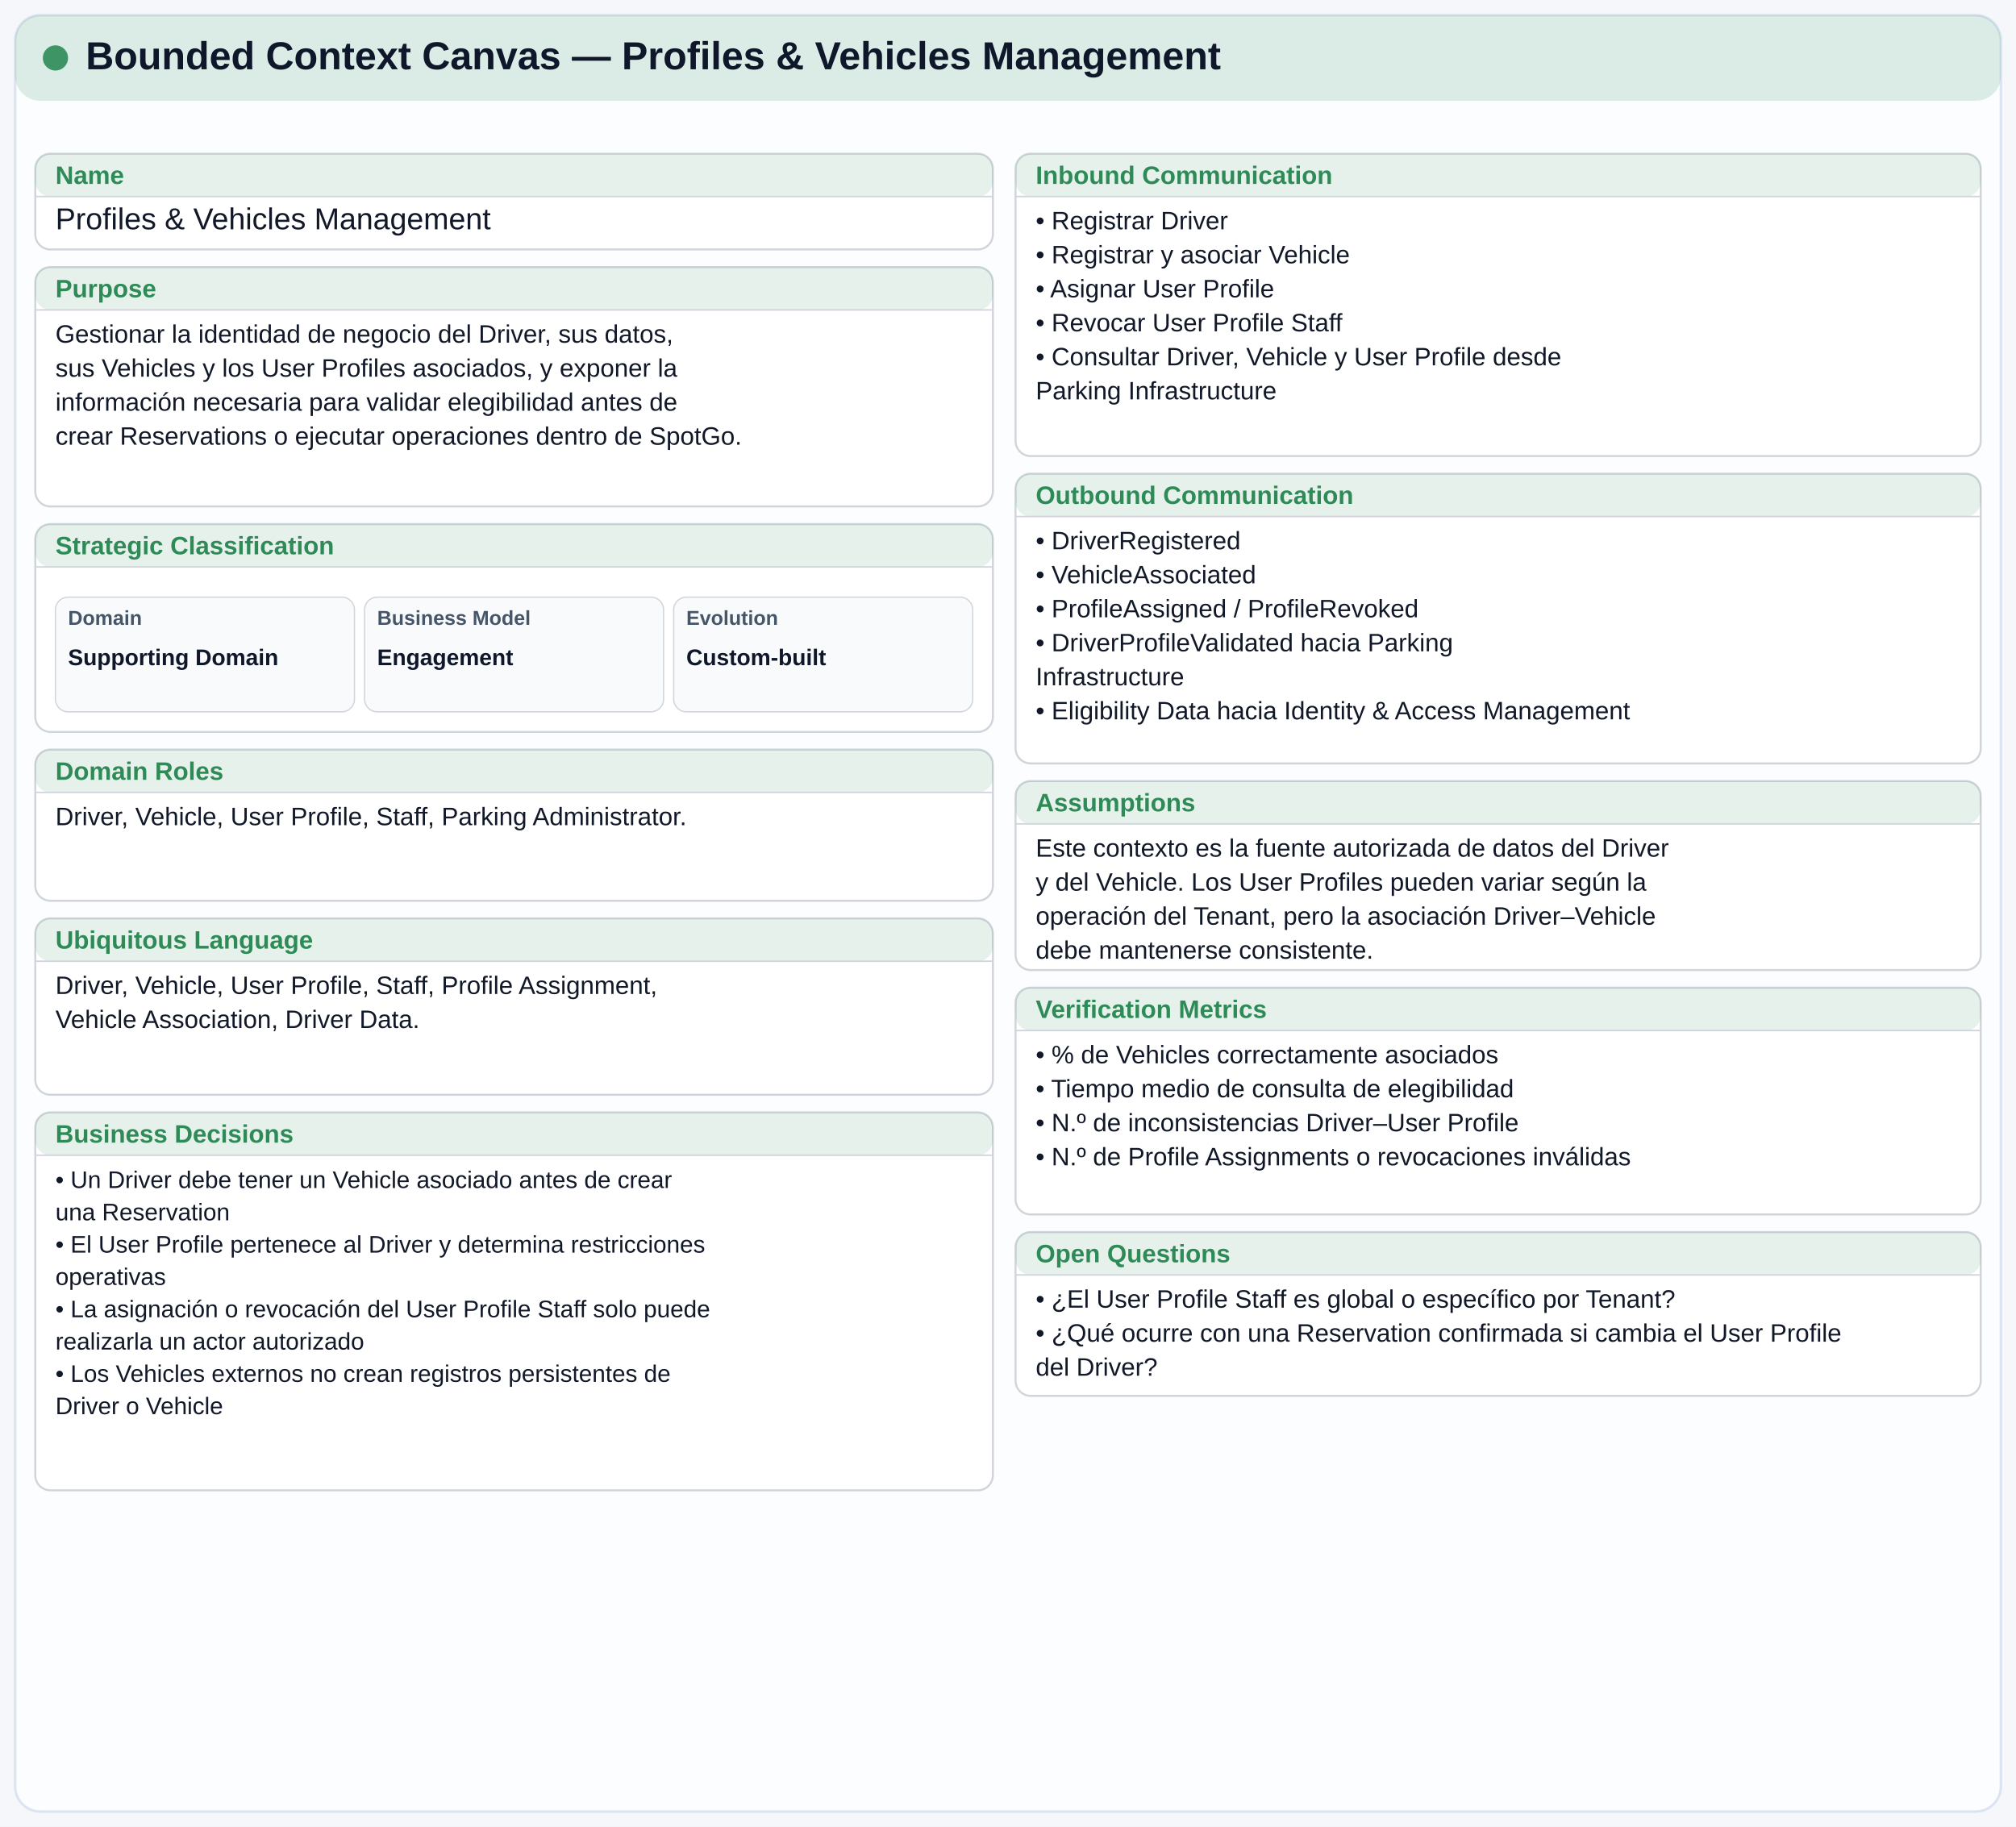
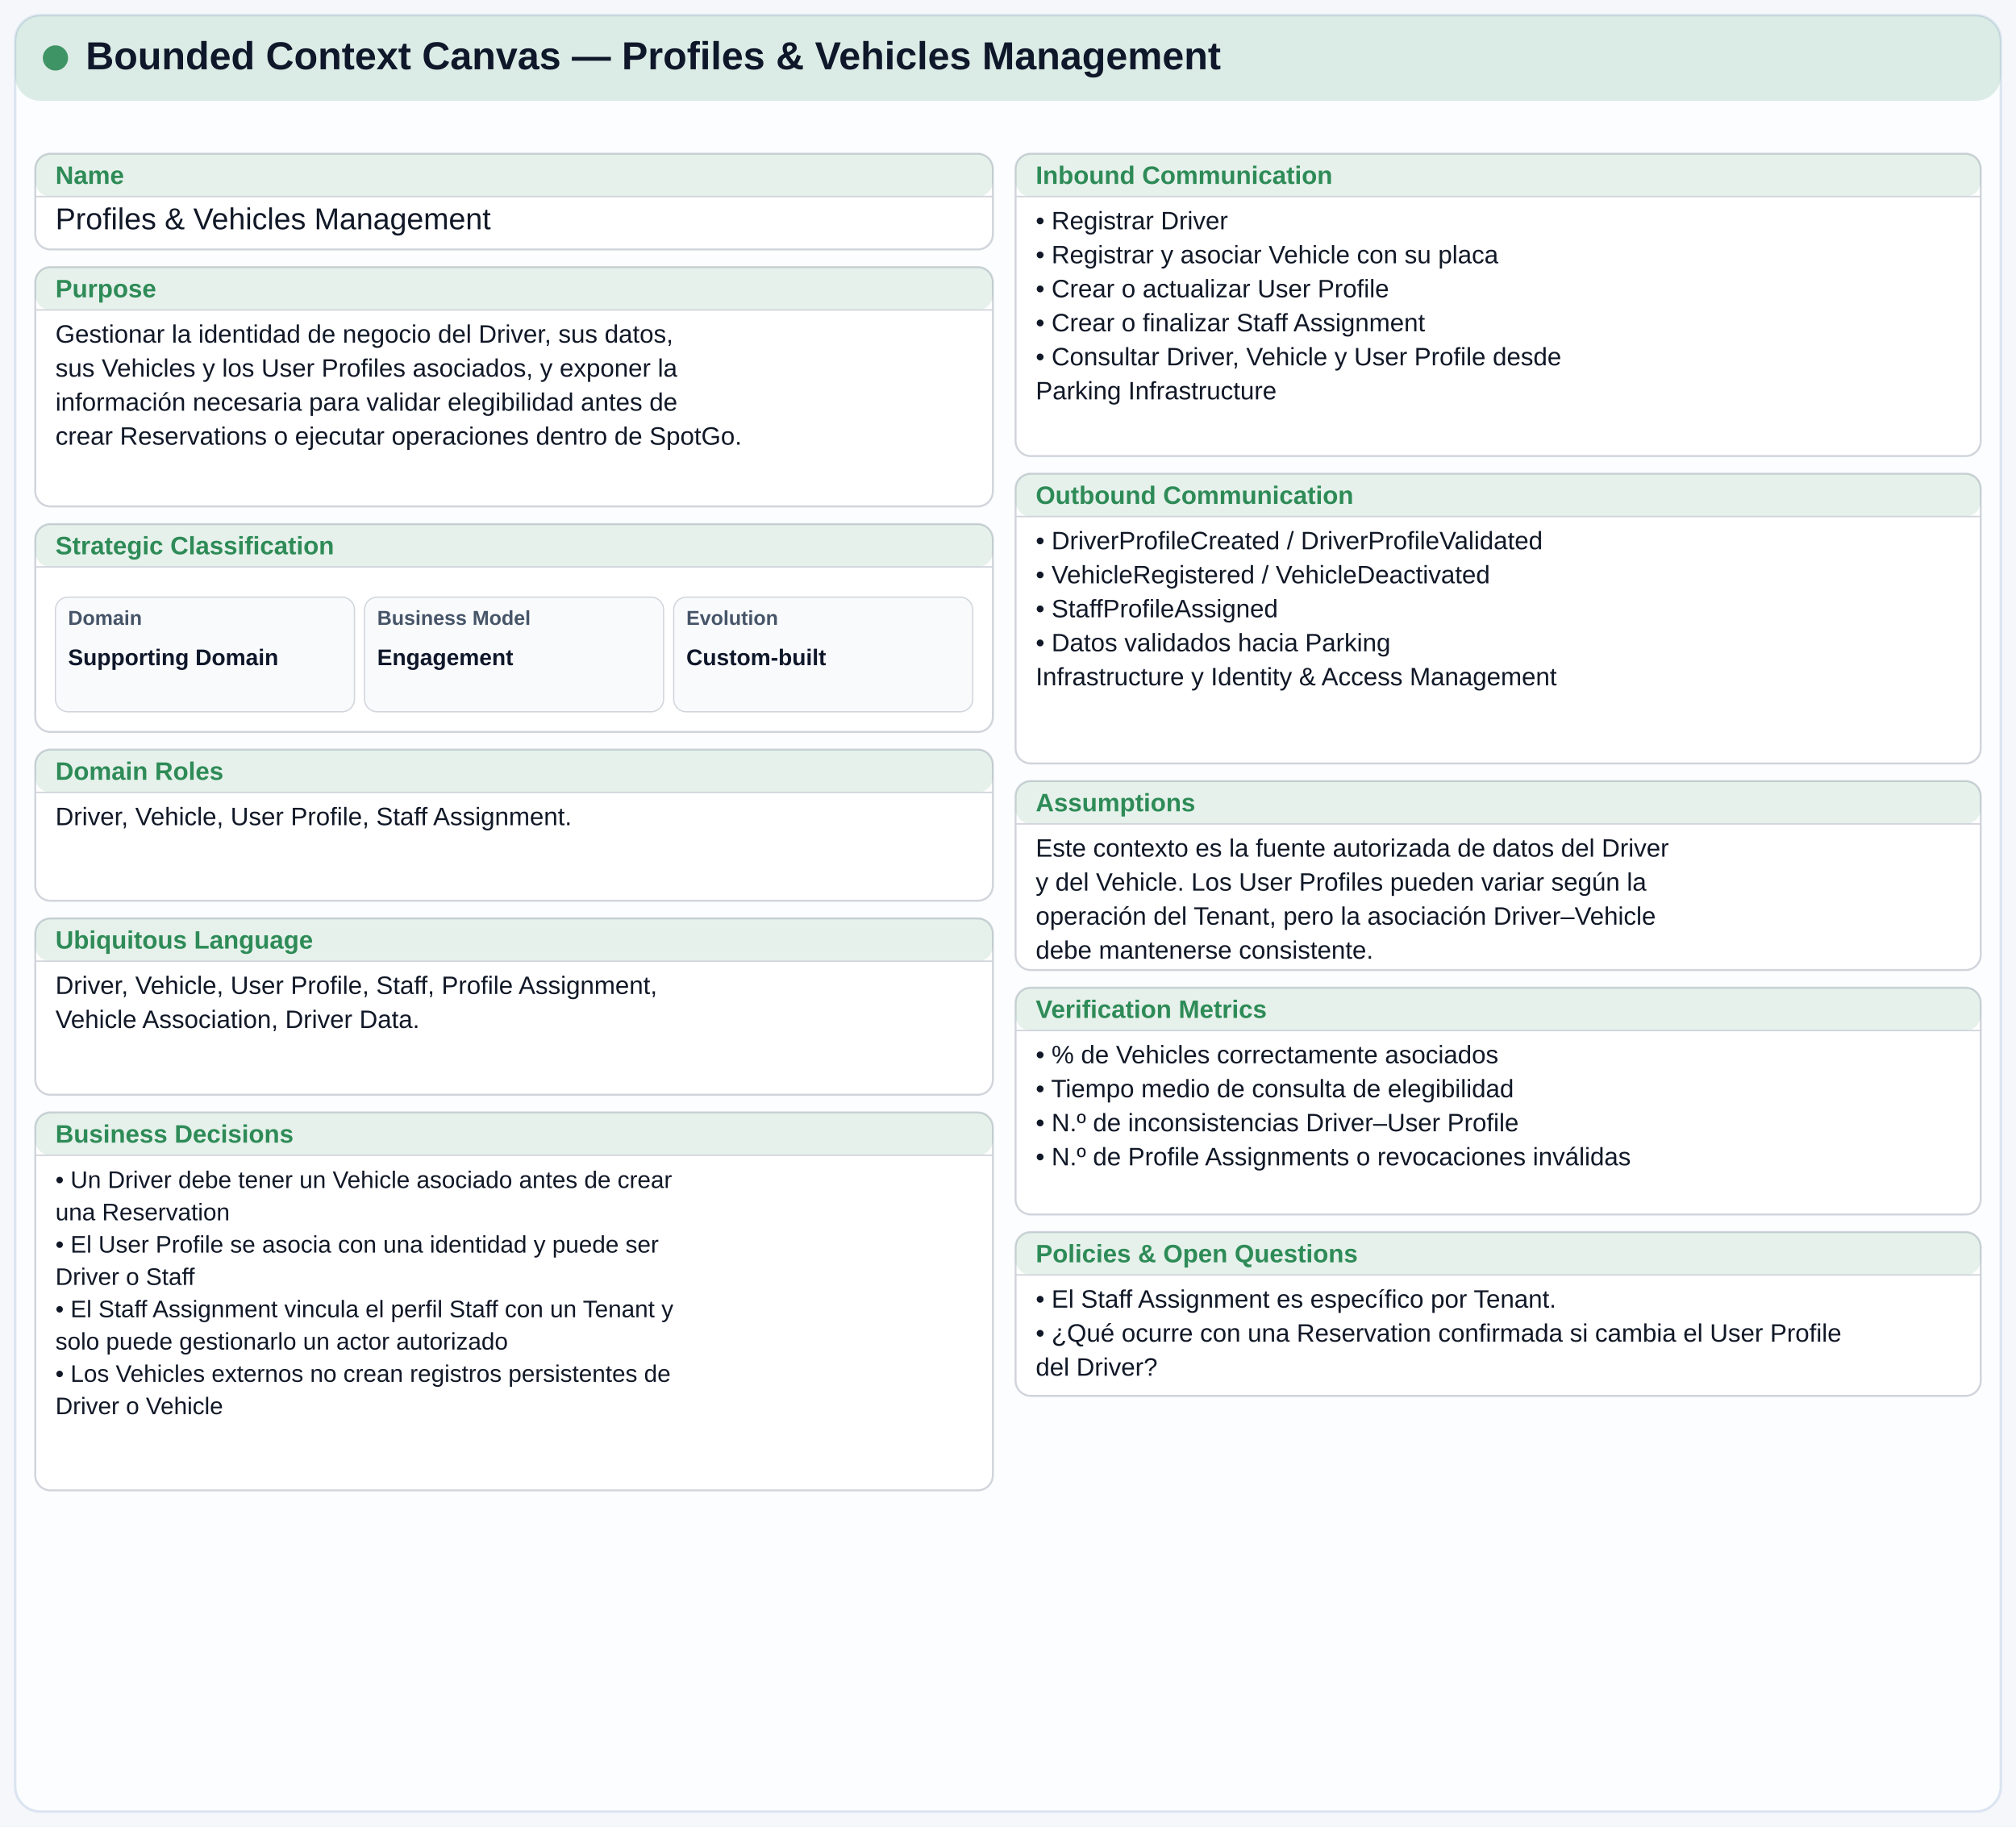
<svg xmlns="http://www.w3.org/2000/svg" width="1600" height="1450" viewBox="0 0 1600 1450">
  <rect width="100%" height="100%" fill="#f5f7fb" />
  <rect x="12" y="12" width="1576" height="1426" rx="20" fill="#fbfdff" stroke="#dbe4f0" stroke-width="2" />
  <rect x="12" y="12" width="1576" height="68" rx="20" fill="#2E8B57" opacity="0.16" />
  <circle cx="44" cy="46" r="10" fill="#2E8B57" opacity="0.9" />
  <text x="68" y="55" font-family="Arial, Helvetica, sans-serif" font-size="31" fill="#0f172a" font-weight="bold">
    <tspan x="68" dy="0">Bounded Context Canvas — Profiles &amp; Vehicles Management</tspan>
  </text>
  <g>
    <rect x="28" y="122" width="760" height="76" rx="12" fill="#ffffff" stroke="#d1d5db" stroke-width="1.6" />
    <rect x="28" y="122" width="760" height="34" rx="12" fill="#2E8B57" opacity="0.12" />
    <line x1="28" y1="156" x2="788" y2="156" stroke="#d1d5db" stroke-width="1.2" />
    <text x="44" y="146" font-family="Arial, Helvetica, sans-serif" font-size="20" fill="#2E8B57" font-weight="bold">
      <tspan x="44" dy="0">Name</tspan>
    </text>
    <text x="44" y="182" font-family="Arial, Helvetica, sans-serif" font-size="24" fill="#111827" font-weight="normal">
      <tspan x="44" dy="0">Profiles &amp; Vehicles Management</tspan>
    </text>
  </g>
  <g>
    <rect x="28" y="212" width="760" height="190" rx="12" fill="#ffffff" stroke="#d1d5db" stroke-width="1.6" />
    <rect x="28" y="212" width="760" height="34" rx="12" fill="#2E8B57" opacity="0.12" />
    <line x1="28" y1="246" x2="788" y2="246" stroke="#d1d5db" stroke-width="1.2" />
    <text x="44" y="236" font-family="Arial, Helvetica, sans-serif" font-size="20" fill="#2E8B57" font-weight="bold">
      <tspan x="44" dy="0">Purpose</tspan>
    </text>
    <text x="44" y="272" font-family="Arial, Helvetica, sans-serif" font-size="20" fill="#111827" font-weight="normal">
      <tspan x="44" dy="0">Gestionar la identidad de negocio del Driver, sus datos,</tspan>
      <tspan x="44" dy="27.0">sus Vehicles y los User Profiles asociados, y exponer la</tspan>
      <tspan x="44" dy="27.0">información necesaria para validar elegibilidad antes de</tspan>
      <tspan x="44" dy="27.0">crear Reservations o ejecutar operaciones dentro de SpotGo.</tspan>
    </text>
  </g>
  <g>
    <rect x="28" y="416" width="760" height="165" rx="12" fill="#ffffff" stroke="#d1d5db" stroke-width="1.6" />
    <rect x="28" y="416" width="760" height="34" rx="12" fill="#2E8B57" opacity="0.12" />
    <line x1="28" y1="450" x2="788" y2="450" stroke="#d1d5db" stroke-width="1.2" />
    <text x="44" y="440" font-family="Arial, Helvetica, sans-serif" font-size="20" fill="#2E8B57" font-weight="bold">
      <tspan x="44" dy="0">Strategic Classification</tspan>
    </text>
    <rect x="44.0" y="474" width="237.333" height="91" rx="10" fill="#f8fafc" stroke="#d1d5db" stroke-width="1" />
    <text x="54.0" y="496" font-family="Arial, Helvetica, sans-serif" font-size="16" fill="#475569" font-weight="bold">
      <tspan x="54.0" dy="0">Domain</tspan>
    </text>
    <text x="54.0" y="528" font-family="Arial, Helvetica, sans-serif" font-size="18" fill="#0f172a" font-weight="bold">
      <tspan x="54.0" dy="0">Supporting Domain</tspan>
    </text>
    <rect x="289.333" y="474" width="237.333" height="91" rx="10" fill="#f8fafc" stroke="#d1d5db" stroke-width="1" />
    <text x="299.333" y="496" font-family="Arial, Helvetica, sans-serif" font-size="16" fill="#475569" font-weight="bold">
      <tspan x="299.333" dy="0">Business Model</tspan>
    </text>
    <text x="299.333" y="528" font-family="Arial, Helvetica, sans-serif" font-size="18" fill="#0f172a" font-weight="bold">
      <tspan x="299.333" dy="0">Engagement</tspan>
    </text>
    <rect x="534.667" y="474" width="237.333" height="91" rx="10" fill="#f8fafc" stroke="#d1d5db" stroke-width="1" />
    <text x="544.667" y="496" font-family="Arial, Helvetica, sans-serif" font-size="16" fill="#475569" font-weight="bold">
      <tspan x="544.667" dy="0">Evolution</tspan>
    </text>
    <text x="544.667" y="528" font-family="Arial, Helvetica, sans-serif" font-size="18" fill="#0f172a" font-weight="bold">
      <tspan x="544.667" dy="0">Custom-built</tspan>
    </text>
  </g>
  <g>
    <rect x="28" y="595" width="760" height="120" rx="12" fill="#ffffff" stroke="#d1d5db" stroke-width="1.6" />
    <rect x="28" y="595" width="760" height="34" rx="12" fill="#2E8B57" opacity="0.12" />
    <line x1="28" y1="629" x2="788" y2="629" stroke="#d1d5db" stroke-width="1.2" />
    <text x="44" y="619" font-family="Arial, Helvetica, sans-serif" font-size="20" fill="#2E8B57" font-weight="bold">
      <tspan x="44" dy="0">Domain Roles</tspan>
    </text>
    <text x="44" y="655" font-family="Arial, Helvetica, sans-serif" font-size="20" fill="#111827" font-weight="normal">
-       <tspan x="44" dy="0">Driver, Vehicle, User Profile, Staff, Parking Administrator.</tspan>
+       <tspan x="44" dy="0">Driver, Vehicle, User Profile, Staff Assignment.</tspan>
    </text>
  </g>
  <g>
    <rect x="28" y="729" width="760" height="140" rx="12" fill="#ffffff" stroke="#d1d5db" stroke-width="1.6" />
    <rect x="28" y="729" width="760" height="34" rx="12" fill="#2E8B57" opacity="0.12" />
    <line x1="28" y1="763" x2="788" y2="763" stroke="#d1d5db" stroke-width="1.2" />
    <text x="44" y="753" font-family="Arial, Helvetica, sans-serif" font-size="20" fill="#2E8B57" font-weight="bold">
      <tspan x="44" dy="0">Ubiquitous Language</tspan>
    </text>
    <text x="44" y="789" font-family="Arial, Helvetica, sans-serif" font-size="20" fill="#111827" font-weight="normal">
      <tspan x="44" dy="0">Driver, Vehicle, User Profile, Staff, Profile Assignment,</tspan>
      <tspan x="44" dy="27.0">Vehicle Association, Driver Data.</tspan>
    </text>
  </g>
  <g>
    <rect x="28" y="883" width="760" height="300" rx="12" fill="#ffffff" stroke="#d1d5db" stroke-width="1.6" />
    <rect x="28" y="883" width="760" height="34" rx="12" fill="#2E8B57" opacity="0.12" />
    <line x1="28" y1="917" x2="788" y2="917" stroke="#d1d5db" stroke-width="1.2" />
    <text x="44" y="907" font-family="Arial, Helvetica, sans-serif" font-size="20" fill="#2E8B57" font-weight="bold">
      <tspan x="44" dy="0">Business Decisions</tspan>
    </text>
    <text x="44" y="943" font-family="Arial, Helvetica, sans-serif" font-size="19" fill="#111827" font-weight="normal">
      <tspan x="44" dy="0">• Un Driver debe tener un Vehicle asociado antes de crear</tspan>
      <tspan x="44" dy="25.65">  una Reservation</tspan>
-       <tspan x="44" dy="25.65">• El User Profile pertenece al Driver y determina restricciones</tspan>
-       <tspan x="44" dy="25.65">  operativas</tspan>
-       <tspan x="44" dy="25.65">• La asignación o revocación del User Profile Staff solo puede</tspan>
-       <tspan x="44" dy="25.65">  realizarla un actor autorizado</tspan>
+       <tspan x="44" dy="25.65">• El User Profile se asocia con una identidad y puede ser</tspan>
+       <tspan x="44" dy="25.65">  Driver o Staff</tspan>
+       <tspan x="44" dy="25.65">• El Staff Assignment vincula el perfil Staff con un Tenant y</tspan>
+       <tspan x="44" dy="25.65">  solo puede gestionarlo un actor autorizado</tspan>
      <tspan x="44" dy="25.65">• Los Vehicles externos no crean registros persistentes de</tspan>
      <tspan x="44" dy="25.65">  Driver o Vehicle</tspan>
    </text>
  </g>
  <g>
    <rect x="806" y="122" width="766" height="240" rx="12" fill="#ffffff" stroke="#d1d5db" stroke-width="1.6" />
    <rect x="806" y="122" width="766" height="34" rx="12" fill="#2E8B57" opacity="0.12" />
    <line x1="806" y1="156" x2="1572" y2="156" stroke="#d1d5db" stroke-width="1.2" />
    <text x="822" y="146" font-family="Arial, Helvetica, sans-serif" font-size="20" fill="#2E8B57" font-weight="bold">
      <tspan x="822" dy="0">Inbound Communication</tspan>
    </text>
    <text x="822" y="182" font-family="Arial, Helvetica, sans-serif" font-size="20" fill="#111827" font-weight="normal">
      <tspan x="822" dy="0">• Registrar Driver</tspan>
-       <tspan x="822" dy="27.0">• Registrar y asociar Vehicle</tspan>
-       <tspan x="822" dy="27.0">• Asignar User Profile</tspan>
-       <tspan x="822" dy="27.0">• Revocar User Profile Staff</tspan>
+       <tspan x="822" dy="27.0">• Registrar y asociar Vehicle con su placa</tspan>
+       <tspan x="822" dy="27.0">• Crear o actualizar User Profile</tspan>
+       <tspan x="822" dy="27.0">• Crear o finalizar Staff Assignment</tspan>
      <tspan x="822" dy="27.0">• Consultar Driver, Vehicle y User Profile desde</tspan>
      <tspan x="822" dy="27.0">  Parking Infrastructure</tspan>
    </text>
  </g>
  <g>
    <rect x="806" y="376" width="766" height="230" rx="12" fill="#ffffff" stroke="#d1d5db" stroke-width="1.6" />
    <rect x="806" y="376" width="766" height="34" rx="12" fill="#2E8B57" opacity="0.12" />
    <line x1="806" y1="410" x2="1572" y2="410" stroke="#d1d5db" stroke-width="1.2" />
    <text x="822" y="400" font-family="Arial, Helvetica, sans-serif" font-size="20" fill="#2E8B57" font-weight="bold">
      <tspan x="822" dy="0">Outbound Communication</tspan>
    </text>
    <text x="822" y="436" font-family="Arial, Helvetica, sans-serif" font-size="20" fill="#111827" font-weight="normal">
-       <tspan x="822" dy="0">• DriverRegistered</tspan>
-       <tspan x="822" dy="27.0">• VehicleAssociated</tspan>
-       <tspan x="822" dy="27.0">• ProfileAssigned / ProfileRevoked</tspan>
-       <tspan x="822" dy="27.0">• DriverProfileValidated hacia Parking</tspan>
-       <tspan x="822" dy="27.0">  Infrastructure</tspan>
-       <tspan x="822" dy="27.0">• Eligibility Data hacia Identity &amp; Access Management</tspan>
+       <tspan x="822" dy="0">• DriverProfileCreated / DriverProfileValidated</tspan>
+       <tspan x="822" dy="27.0">• VehicleRegistered / VehicleDeactivated</tspan>
+       <tspan x="822" dy="27.0">• StaffProfileAssigned</tspan>
+       <tspan x="822" dy="27.0">• Datos validados hacia Parking</tspan>
+       <tspan x="822" dy="27.0">  Infrastructure y Identity &amp; Access Management</tspan>
    </text>
  </g>
  <g>
    <rect x="806" y="620" width="766" height="150" rx="12" fill="#ffffff" stroke="#d1d5db" stroke-width="1.6" />
    <rect x="806" y="620" width="766" height="34" rx="12" fill="#2E8B57" opacity="0.12" />
    <line x1="806" y1="654" x2="1572" y2="654" stroke="#d1d5db" stroke-width="1.2" />
    <text x="822" y="644" font-family="Arial, Helvetica, sans-serif" font-size="20" fill="#2E8B57" font-weight="bold">
      <tspan x="822" dy="0">Assumptions</tspan>
    </text>
    <text x="822" y="680" font-family="Arial, Helvetica, sans-serif" font-size="20" fill="#111827" font-weight="normal">
      <tspan x="822" dy="0">Este contexto es la fuente autorizada de datos del Driver</tspan>
      <tspan x="822" dy="27.0">y del Vehicle. Los User Profiles pueden variar según la</tspan>
      <tspan x="822" dy="27.0">operación del Tenant, pero la asociación Driver–Vehicle</tspan>
      <tspan x="822" dy="27.0">debe mantenerse consistente.</tspan>
    </text>
  </g>
  <g>
    <rect x="806" y="784" width="766" height="180" rx="12" fill="#ffffff" stroke="#d1d5db" stroke-width="1.6" />
    <rect x="806" y="784" width="766" height="34" rx="12" fill="#2E8B57" opacity="0.12" />
    <line x1="806" y1="818" x2="1572" y2="818" stroke="#d1d5db" stroke-width="1.2" />
    <text x="822" y="808" font-family="Arial, Helvetica, sans-serif" font-size="20" fill="#2E8B57" font-weight="bold">
      <tspan x="822" dy="0">Verification Metrics</tspan>
    </text>
    <text x="822" y="844" font-family="Arial, Helvetica, sans-serif" font-size="20" fill="#111827" font-weight="normal">
      <tspan x="822" dy="0">• % de Vehicles correctamente asociados</tspan>
      <tspan x="822" dy="27.0">• Tiempo medio de consulta de elegibilidad</tspan>
      <tspan x="822" dy="27.0">• N.º de inconsistencias Driver–User Profile</tspan>
      <tspan x="822" dy="27.0">• N.º de Profile Assignments o revocaciones inválidas</tspan>
    </text>
  </g>
  <g>
    <rect x="806" y="978" width="766" height="130" rx="12" fill="#ffffff" stroke="#d1d5db" stroke-width="1.6" />
    <rect x="806" y="978" width="766" height="34" rx="12" fill="#2E8B57" opacity="0.12" />
    <line x1="806" y1="1012" x2="1572" y2="1012" stroke="#d1d5db" stroke-width="1.2" />
    <text x="822" y="1002" font-family="Arial, Helvetica, sans-serif" font-size="20" fill="#2E8B57" font-weight="bold">
-       <tspan x="822" dy="0">Open Questions</tspan>
+       <tspan x="822" dy="0">Policies &amp; Open Questions</tspan>
    </text>
    <text x="822" y="1038" font-family="Arial, Helvetica, sans-serif" font-size="20" fill="#111827" font-weight="normal">
-       <tspan x="822" dy="0">• ¿El User Profile Staff es global o específico por Tenant?</tspan>
+       <tspan x="822" dy="0">• El Staff Assignment es específico por Tenant.</tspan>
      <tspan x="822" dy="27.0">• ¿Qué ocurre con una Reservation confirmada si cambia el User Profile</tspan>
      <tspan x="822" dy="27.0">  del Driver?</tspan>
    </text>
  </g>
</svg>
